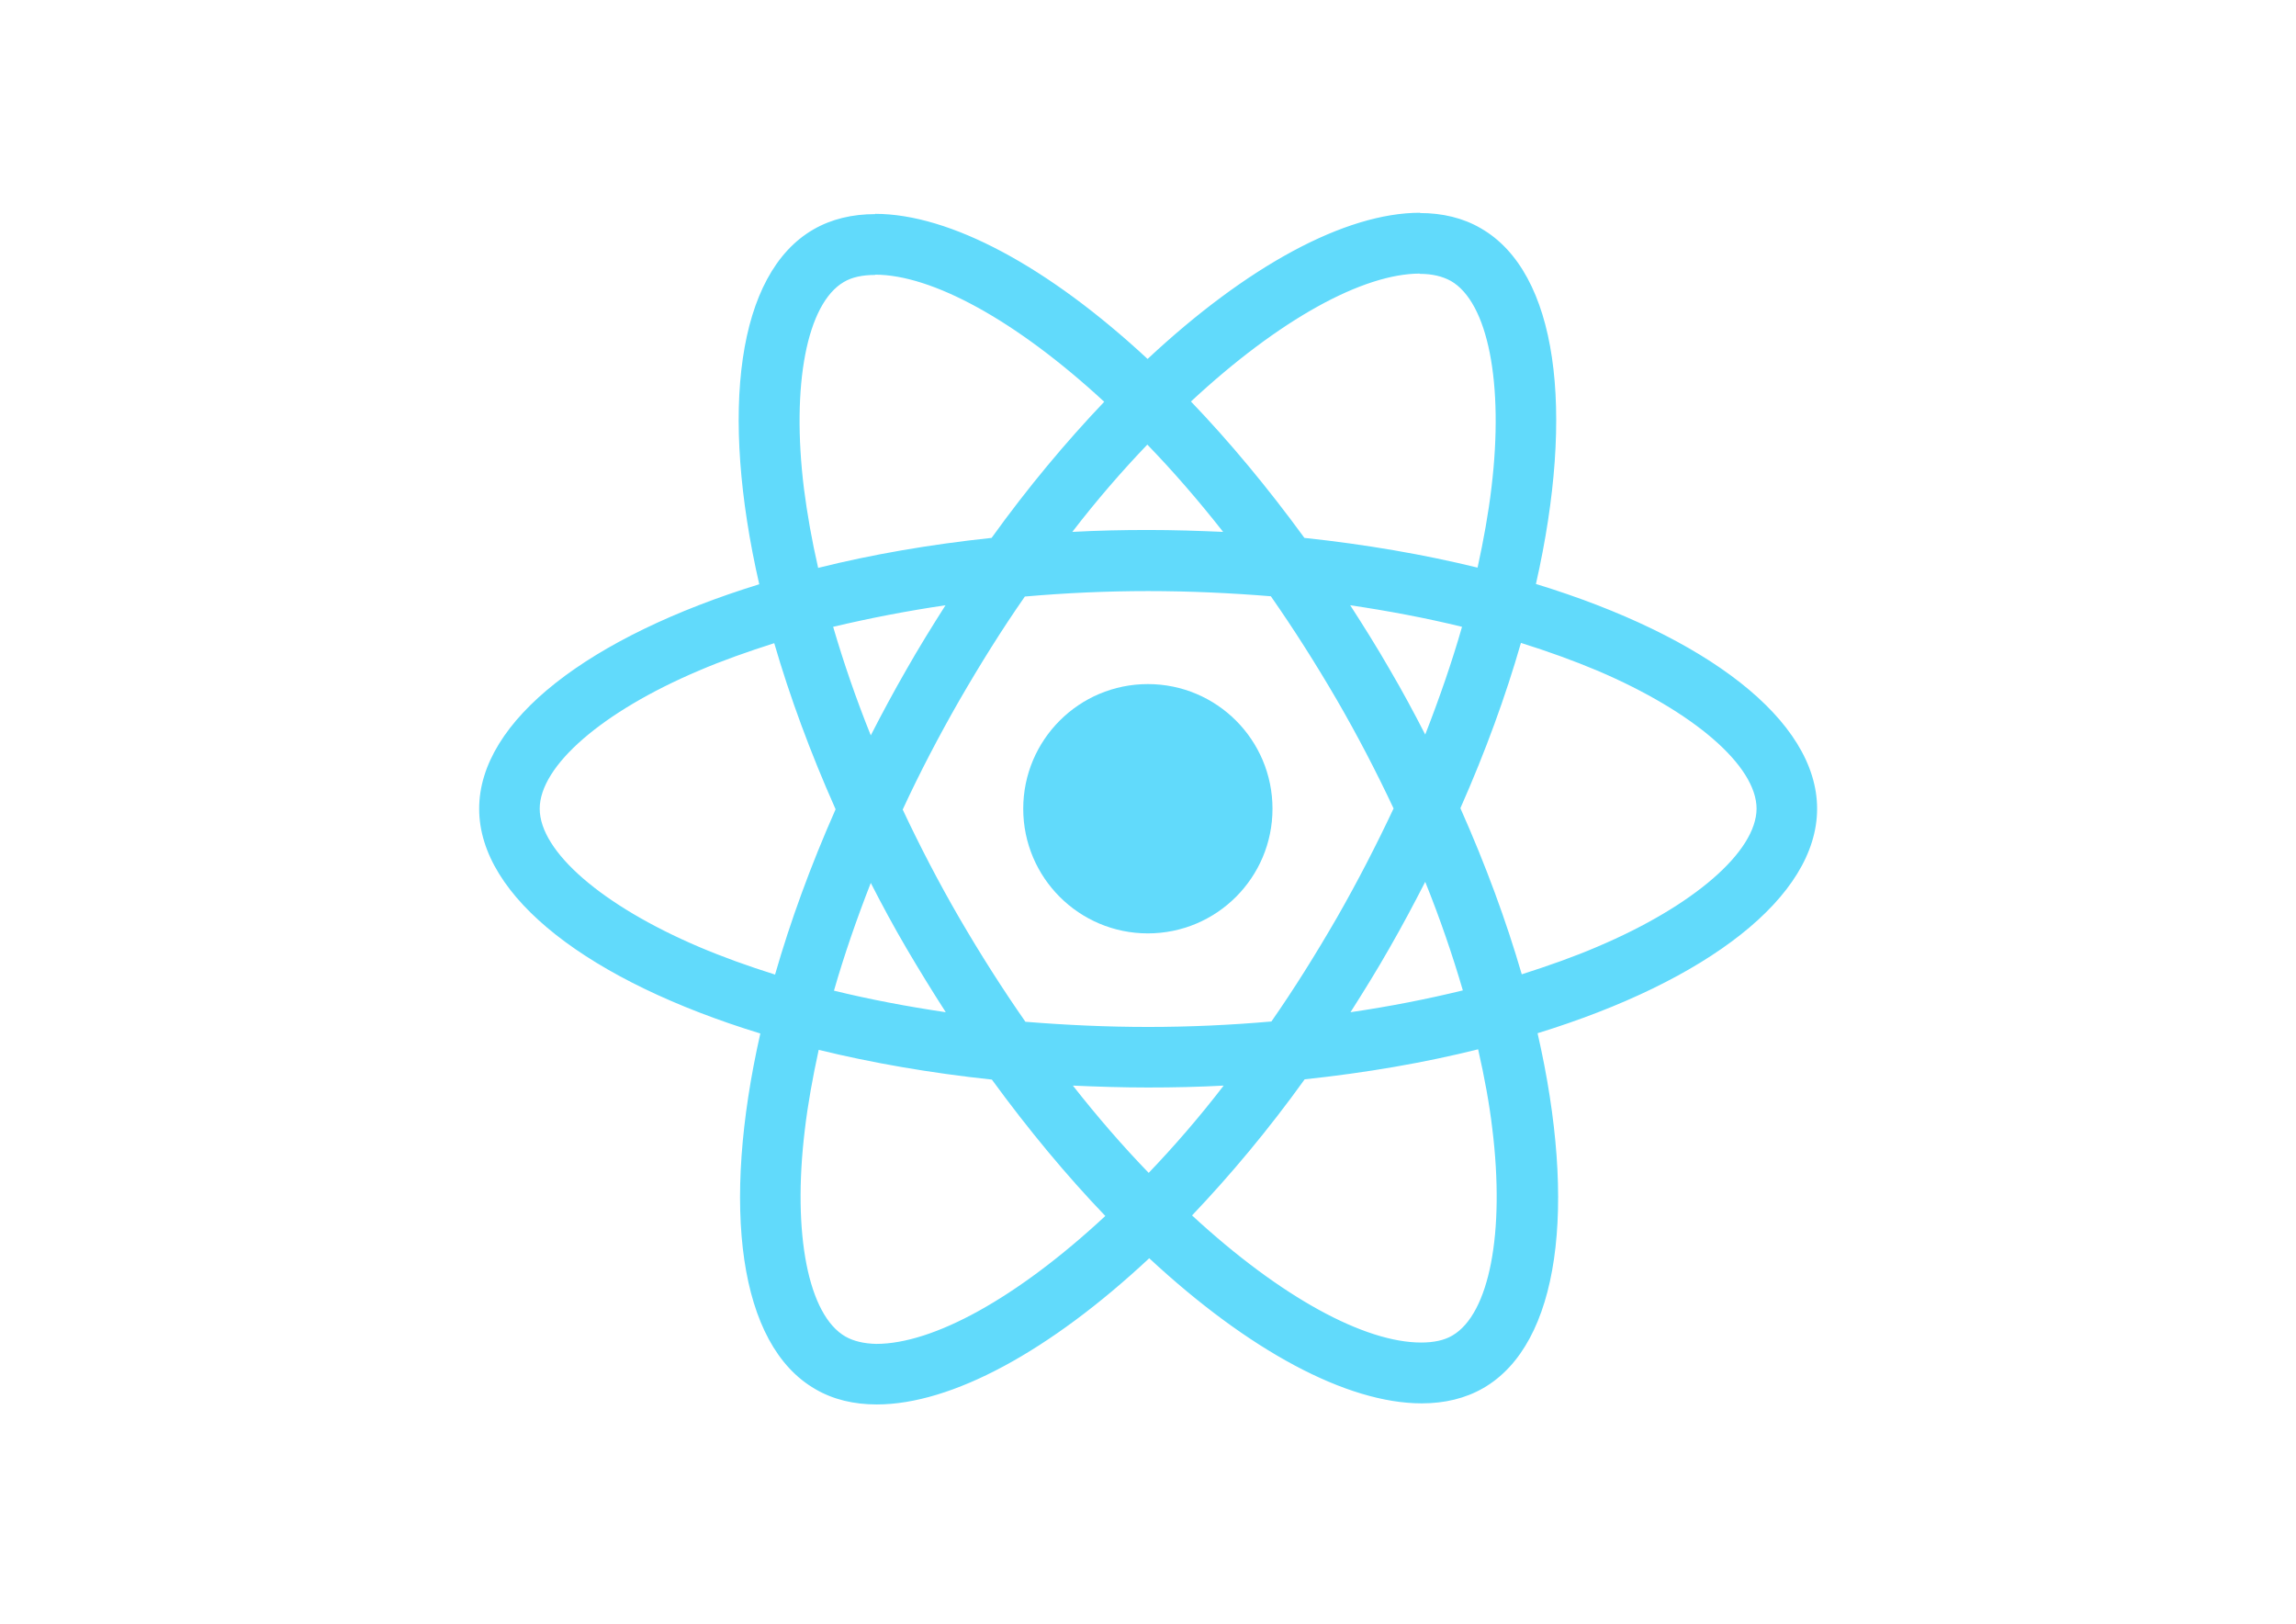
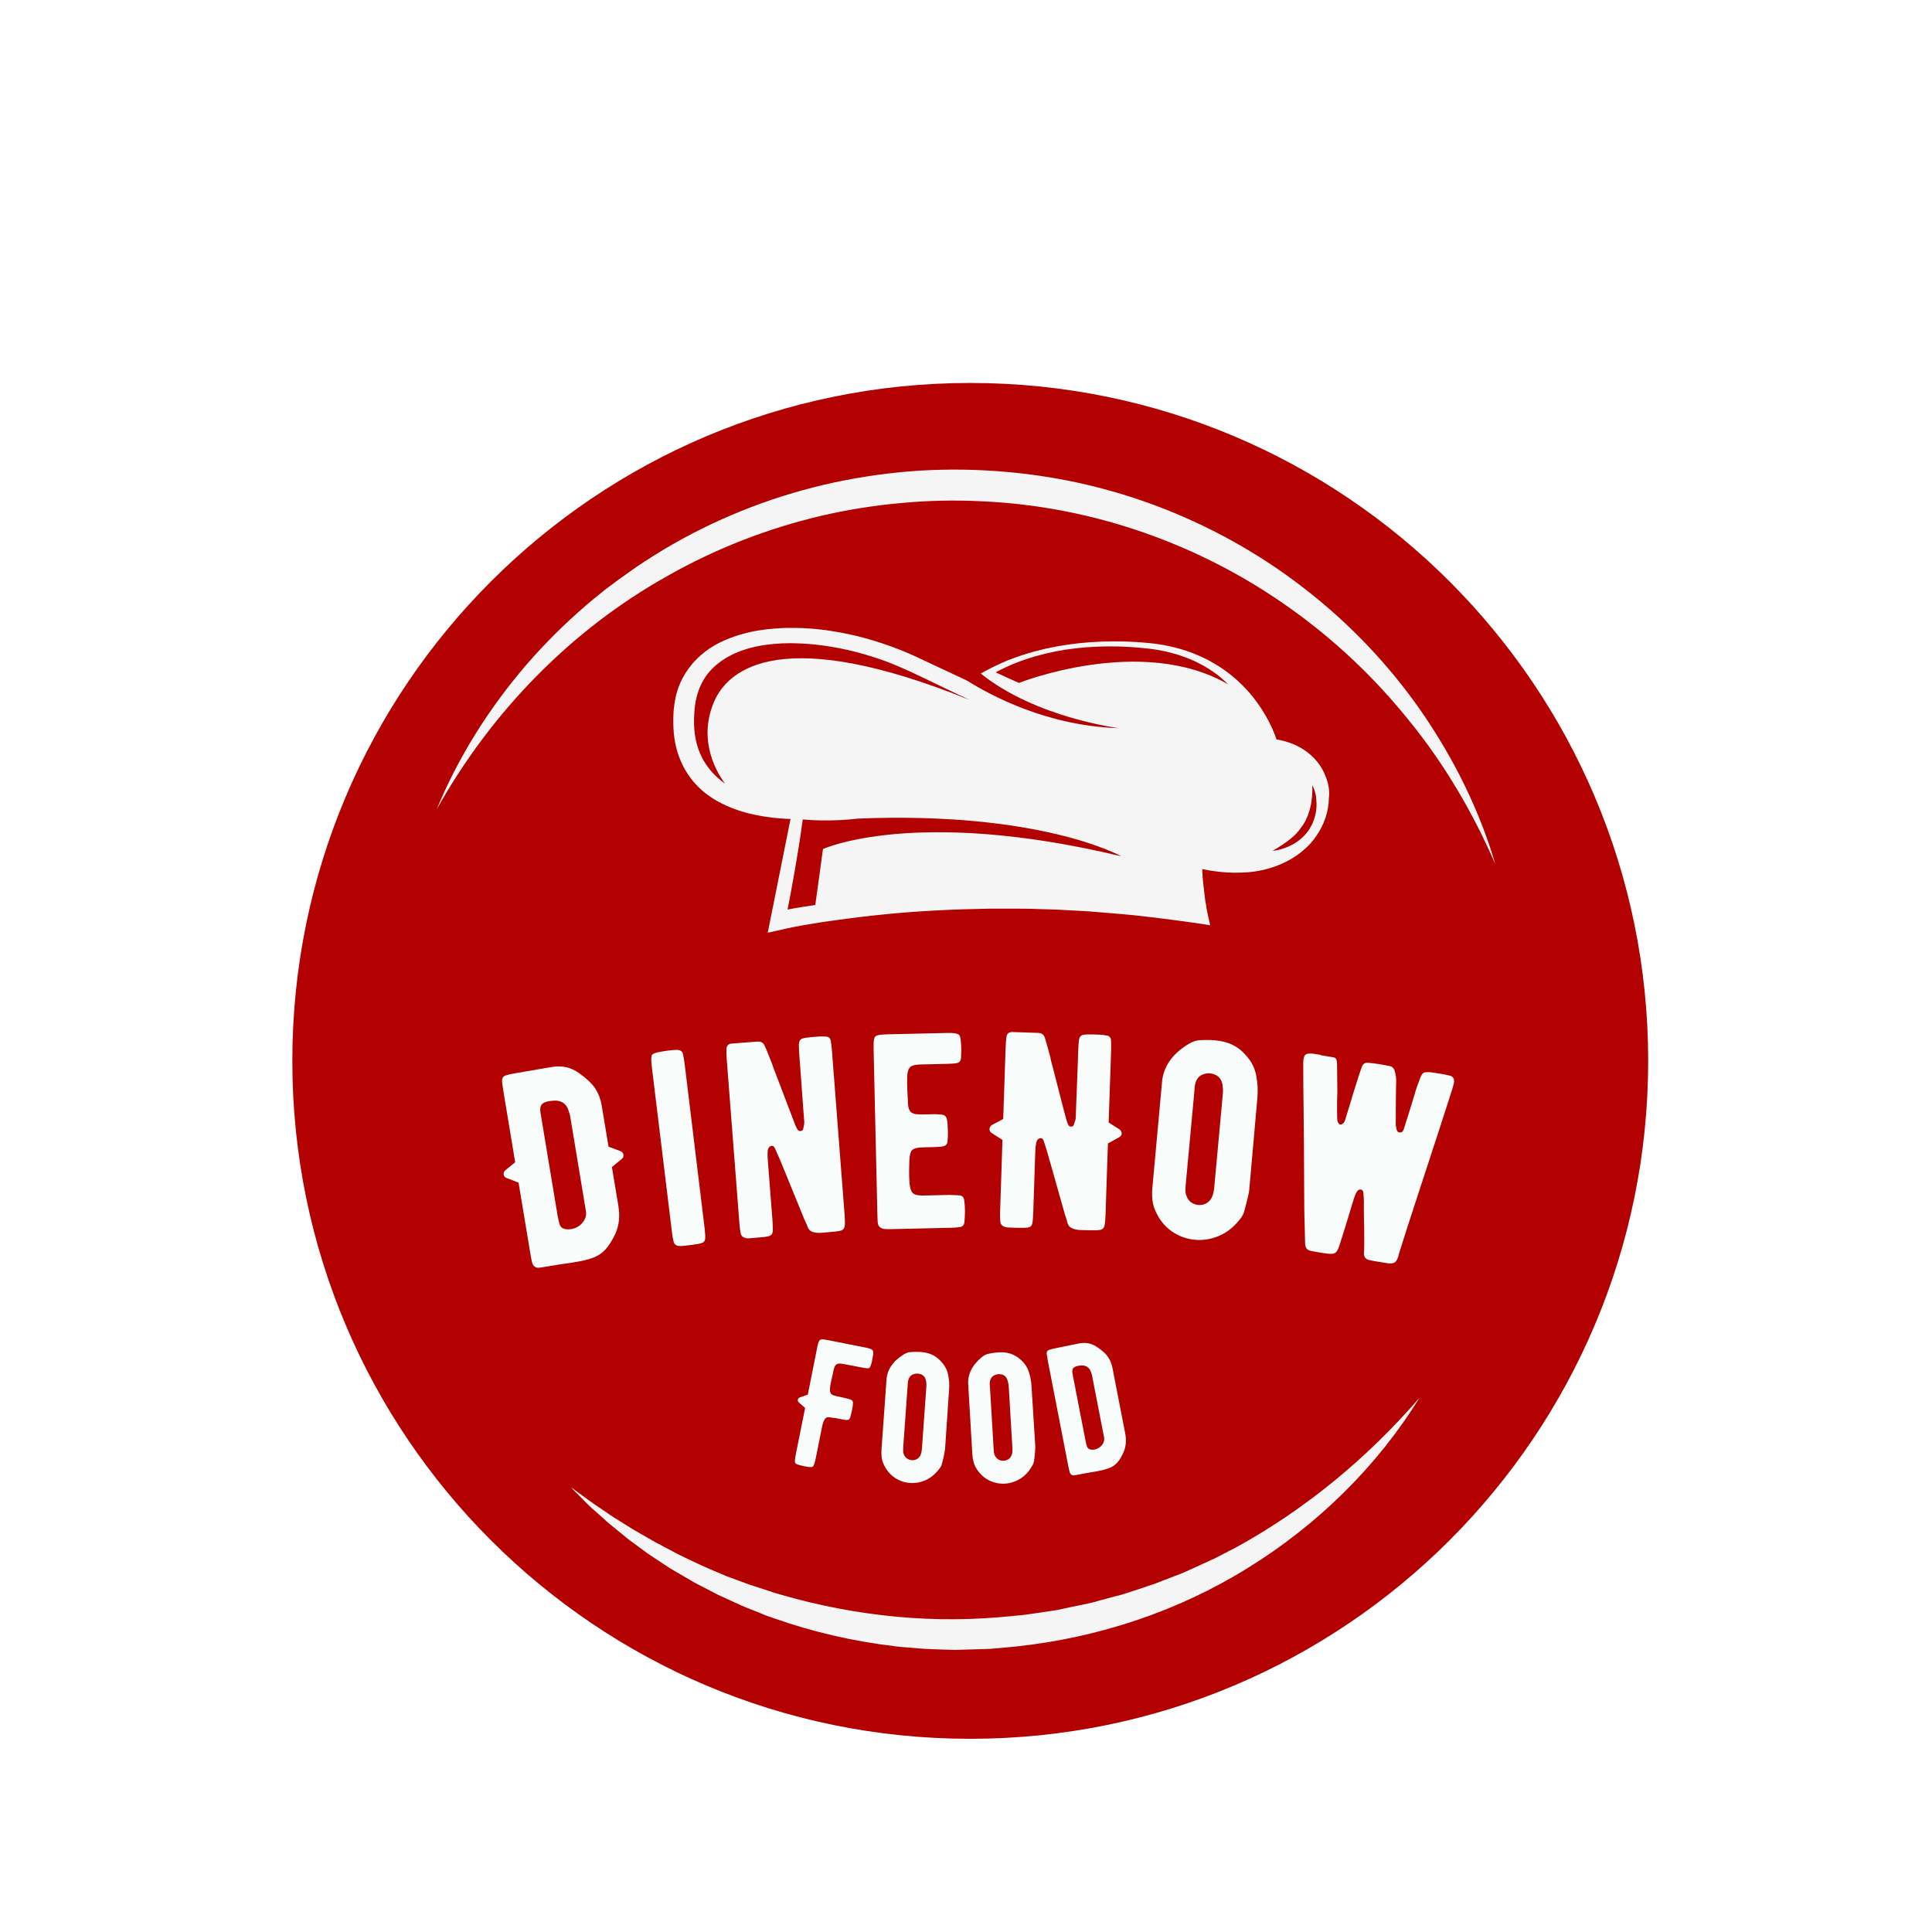
- <svg xmlns="http://www.w3.org/2000/svg" viewBox="0 0 841.9 595.3">
-   <g fill="#61DAFB">
-     <path d="M666.3 296.5c0-32.5-40.7-63.3-103.1-82.4 14.4-63.6 8-114.2-20.2-130.4-6.5-3.8-14.1-5.6-22.4-5.6v22.3c4.6 0 8.3.9 11.4 2.6 13.6 7.8 19.5 37.5 14.9 75.7-1.1 9.4-2.9 19.3-5.1 29.4-19.6-4.8-41-8.5-63.5-10.9-13.5-18.5-27.5-35.3-41.6-50 32.6-30.3 63.2-46.9 84-46.9V78c-27.5 0-63.5 19.6-99.9 53.6-36.4-33.8-72.4-53.2-99.9-53.2v22.3c20.7 0 51.4 16.5 84 46.6-14 14.7-28 31.4-41.3 49.9-22.6 2.4-44 6.1-63.6 11-2.3-10-4-19.7-5.2-29-4.7-38.2 1.1-67.9 14.6-75.8 3-1.8 6.9-2.6 11.5-2.6V78.5c-8.4 0-16 1.8-22.6 5.6-28.1 16.2-34.4 66.7-19.9 130.1-62.2 19.2-102.7 49.9-102.7 82.3 0 32.5 40.7 63.3 103.1 82.4-14.4 63.6-8 114.2 20.2 130.4 6.5 3.8 14.1 5.6 22.5 5.6 27.5 0 63.5-19.6 99.9-53.6 36.4 33.8 72.4 53.2 99.9 53.2 8.4 0 16-1.8 22.6-5.6 28.1-16.2 34.4-66.7 19.9-130.1 62-19.1 102.5-49.9 102.5-82.3zm-130.2-66.7c-3.7 12.9-8.3 26.2-13.5 39.5-4.1-8-8.4-16-13.1-24-4.6-8-9.5-15.8-14.4-23.4 14.2 2.1 27.9 4.7 41 7.9zm-45.8 106.5c-7.8 13.5-15.8 26.3-24.1 38.2-14.9 1.3-30 2-45.2 2-15.1 0-30.2-.7-45-1.9-8.3-11.9-16.4-24.6-24.2-38-7.6-13.1-14.5-26.4-20.8-39.8 6.2-13.4 13.2-26.8 20.7-39.9 7.8-13.5 15.8-26.3 24.1-38.2 14.9-1.3 30-2 45.2-2 15.1 0 30.2.7 45 1.9 8.3 11.9 16.4 24.6 24.2 38 7.6 13.1 14.5 26.4 20.8 39.8-6.3 13.4-13.2 26.8-20.7 39.9zm32.3-13c5.4 13.4 10 26.8 13.8 39.8-13.1 3.2-26.9 5.9-41.2 8 4.9-7.7 9.8-15.6 14.4-23.7 4.6-8 8.9-16.1 13-24.1zM421.2 430c-9.3-9.6-18.6-20.3-27.8-32 9 .4 18.2.7 27.5.7 9.4 0 18.7-.2 27.8-.7-9 11.7-18.3 22.4-27.5 32zm-74.4-58.9c-14.2-2.1-27.9-4.7-41-7.9 3.7-12.9 8.3-26.2 13.5-39.5 4.1 8 8.4 16 13.1 24 4.7 8 9.5 15.8 14.4 23.4zM420.7 163c9.3 9.6 18.6 20.3 27.8 32-9-.4-18.2-.7-27.5-.7-9.4 0-18.7.2-27.8.7 9-11.7 18.3-22.4 27.5-32zm-74 58.9c-4.9 7.7-9.8 15.6-14.4 23.7-4.6 8-8.9 16-13 24-5.4-13.4-10-26.8-13.8-39.8 13.1-3.1 26.9-5.8 41.2-7.9zm-90.5 125.2c-35.4-15.1-58.3-34.9-58.3-50.6 0-15.7 22.9-35.6 58.3-50.6 8.6-3.7 18-7 27.7-10.1 5.7 19.6 13.2 40 22.5 60.9-9.2 20.8-16.6 41.1-22.2 60.6-9.9-3.1-19.3-6.5-28-10.2zM310 490c-13.6-7.8-19.5-37.5-14.9-75.7 1.1-9.4 2.9-19.3 5.1-29.4 19.6 4.8 41 8.5 63.5 10.9 13.5 18.5 27.5 35.3 41.6 50-32.6 30.3-63.2 46.9-84 46.9-4.5-.1-8.3-1-11.3-2.7zm237.2-76.2c4.7 38.2-1.1 67.9-14.6 75.8-3 1.8-6.9 2.6-11.5 2.6-20.7 0-51.4-16.5-84-46.6 14-14.7 28-31.4 41.3-49.9 22.6-2.4 44-6.1 63.6-11 2.3 10.1 4.1 19.8 5.2 29.1zm38.5-66.7c-8.6 3.7-18 7-27.7 10.1-5.7-19.6-13.2-40-22.5-60.9 9.2-20.8 16.6-41.1 22.2-60.6 9.9 3.1 19.3 6.5 28.1 10.2 35.4 15.1 58.3 34.9 58.3 50.6-.1 15.7-23 35.6-58.4 50.6zM320.8 78.4z" />
-     <circle cx="420.9" cy="296.5" r="45.7" />
-     <path d="M520.5 78.1z" />
+ <svg xmlns="http://www.w3.org/2000/svg" width="500" zoomAndPan="magnify" viewBox="0 0 375 375" height="500" preserveAspectRatio="xMidYMid meet" version="1.0">
+   <defs>
+     <g />
+     <clipPath id="d0e615a392">
+       <path d="M 56.742 74.332 L 319.91 74.332 L 319.91 337.5 L 56.742 337.5 Z M 56.742 74.332 " clip-rule="nonzero" />
+     </clipPath>
+     <clipPath id="ecffa5040e">
+       <path d="M 188.324 74.332 C 115.652 74.332 56.742 133.246 56.742 205.918 C 56.742 278.59 115.652 337.5 188.324 337.5 C 260.996 337.5 319.91 278.59 319.91 205.918 C 319.91 133.246 260.996 74.332 188.324 74.332 Z M 188.324 74.332 " clip-rule="nonzero" />
+     </clipPath>
+     <clipPath id="2e0231c076">
+       <path d="M 84.754 91 L 290.254 91 L 290.254 168 L 84.754 168 Z M 84.754 91 " clip-rule="nonzero" />
+     </clipPath>
+     <clipPath id="6d2ff0089c">
+       <path d="M 110 271 L 276 271 L 276 320.492 L 110 320.492 Z M 110 271 " clip-rule="nonzero" />
+     </clipPath>
+   </defs>
+   <g clip-path="url(#d0e615a392)">
+     <g clip-path="url(#ecffa5040e)">
+       <path fill="#b30000" d="M 56.742 74.332 L 319.91 74.332 L 319.91 337.5 L 56.742 337.5 Z M 56.742 74.332 " fill-opacity="1" fill-rule="nonzero" />
+     </g>
+   </g>
+   <path fill="#f5f5f5" d="M 257.438 151.031 C 256.98 149.758 256.305 148.555 255.387 147.527 C 254.926 146.996 254.43 146.539 253.898 146.113 C 253.371 145.688 252.805 145.336 252.238 145.016 C 251.07 144.379 249.832 143.953 248.559 143.672 C 248.309 143.602 248.027 143.566 247.777 143.531 C 247.637 143.176 247.531 142.82 247.391 142.469 C 247.105 141.762 246.789 141.016 246.434 140.344 C 245.727 138.965 244.949 137.656 244.027 136.383 C 242.223 133.871 239.992 131.676 237.445 129.906 C 234.898 128.137 232.066 126.828 229.164 125.977 C 227.715 125.555 226.227 125.234 224.742 125.023 C 224.352 124.953 224 124.918 223.609 124.883 L 223.043 124.809 L 222.477 124.773 C 222.09 124.738 221.734 124.703 221.379 124.668 C 221.027 124.633 220.672 124.633 220.285 124.598 C 214.48 124.281 208.57 124.633 202.801 125.941 C 199.938 126.613 197.105 127.5 194.379 128.703 C 193.035 129.305 191.691 129.977 190.383 130.719 C 190.383 130.719 190.383 130.719 190.348 130.719 C 200.996 139.32 217.168 141.336 217.168 141.336 C 203.156 140.91 192.152 134.895 187.762 132.137 C 187.551 132.027 187.34 131.922 187.09 131.816 C 185.074 130.863 183.023 129.906 180.969 128.949 L 177.891 127.5 C 176.828 127.004 175.73 126.543 174.672 126.121 C 172.512 125.27 170.281 124.527 168.02 123.891 C 165.754 123.254 163.453 122.793 161.152 122.438 C 158.816 122.086 156.48 121.875 154.109 121.875 C 151.738 121.836 149.367 122.016 147 122.402 C 144.629 122.828 142.293 123.5 140.027 124.562 C 138.93 125.094 137.832 125.73 136.844 126.508 C 135.852 127.289 134.895 128.172 134.117 129.164 C 133.305 130.152 132.633 131.25 132.102 132.418 C 131.57 133.586 131.215 134.789 131.004 136.027 C 130.898 136.629 130.828 137.266 130.758 137.867 C 130.719 138.469 130.684 139.07 130.684 139.672 C 130.684 140.875 130.719 142.078 130.898 143.281 C 131.074 144.484 131.359 145.688 131.781 146.82 C 132.207 147.988 132.738 149.086 133.41 150.113 C 134.082 151.137 134.859 152.094 135.746 152.941 C 136.629 153.793 137.586 154.5 138.613 155.137 C 140.664 156.375 142.859 157.223 145.086 157.824 C 147.352 158.391 149.617 158.746 151.918 158.887 C 152.414 158.922 152.941 158.957 153.438 158.957 L 149.016 181.039 L 151.598 180.473 L 152.801 180.191 C 153.227 180.117 153.652 180.012 154.039 179.941 C 154.891 179.766 155.703 179.625 156.551 179.48 C 158.215 179.199 159.914 178.914 161.613 178.703 C 163.312 178.457 165.012 178.242 166.672 178.031 C 168.371 177.82 170.07 177.641 171.77 177.465 C 178.562 176.793 185.391 176.473 192.223 176.367 C 193.07 176.367 193.922 176.367 194.77 176.367 L 197.316 176.367 C 199.016 176.367 200.75 176.402 202.449 176.473 C 204.148 176.508 205.883 176.582 207.578 176.688 L 210.129 176.828 C 210.977 176.863 211.824 176.934 212.676 177.004 C 213.523 177.074 214.375 177.148 215.223 177.219 L 217.77 177.43 C 219.469 177.57 221.168 177.75 222.867 177.961 C 223.715 178.066 224.566 178.137 225.414 178.277 L 226.688 178.422 L 227.961 178.598 C 229.66 178.809 231.359 179.059 233.059 179.305 L 234.898 179.59 L 234.508 177.891 C 234.438 177.57 234.367 177.184 234.297 176.863 C 234.227 176.508 234.156 176.156 234.121 175.801 C 233.977 175.094 233.871 174.387 233.801 173.645 C 233.625 172.191 233.445 170.777 233.375 169.328 C 233.375 169.113 233.375 168.902 233.34 168.688 C 235.359 169.113 237.41 169.363 239.535 169.398 C 240.699 169.398 241.902 169.363 243.07 169.219 C 244.238 169.078 245.441 168.832 246.574 168.477 C 247.742 168.125 248.875 167.664 249.938 167.098 C 251.035 166.531 252.059 165.824 253.016 165.008 C 253.973 164.195 254.82 163.273 255.527 162.215 C 256.234 161.188 256.836 160.02 257.262 158.781 C 257.688 157.543 257.898 156.27 257.934 154.926 C 258.109 153.648 257.898 152.305 257.438 151.031 Z M 138.648 136.098 C 134.754 144.945 140.77 152.129 140.77 152.129 C 139.035 150.926 137.586 149.367 136.559 147.598 C 136.062 146.715 135.641 145.758 135.355 144.77 C 135.074 143.777 134.859 142.75 134.789 141.727 C 134.684 140.699 134.684 139.637 134.754 138.574 C 134.789 138.043 134.824 137.516 134.895 136.984 C 134.969 136.488 135.039 135.957 135.18 135.461 C 135.641 133.48 136.523 131.676 137.832 130.223 C 139.141 128.773 140.805 127.641 142.68 126.793 C 144.555 125.977 146.574 125.445 148.66 125.164 C 150.75 124.883 152.906 124.773 155.031 124.883 C 157.191 124.953 159.312 125.199 161.473 125.555 C 163.594 125.906 165.719 126.402 167.805 127.004 C 169.895 127.605 171.945 128.312 173.961 129.164 C 174.953 129.586 175.945 130.012 176.934 130.473 L 179.977 131.922 C 181.996 132.914 184.047 133.871 186.102 134.859 C 186.809 135.18 187.48 135.496 188.188 135.852 C 152.059 121.234 141.477 129.66 138.648 136.098 Z M 159.738 164.797 L 158.25 175.66 C 157.402 175.801 156.516 175.906 155.668 176.051 C 154.781 176.191 153.934 176.332 153.086 176.508 C 153.016 176.508 152.941 176.547 152.871 176.547 C 152.871 176.547 152.871 176.508 152.871 176.508 C 153.051 175.66 153.191 174.812 153.367 173.961 L 154.289 168.867 C 154.57 167.168 154.855 165.434 155.137 163.734 C 155.383 162.18 155.598 160.621 155.809 159.062 C 157.152 159.172 158.465 159.242 159.809 159.242 C 160.941 159.242 162.074 159.242 163.207 159.172 C 164.336 159.098 165.469 159.027 166.566 158.887 C 201.777 157.473 217.203 165.965 217.664 166.211 C 177.605 156.586 159.738 164.797 159.738 164.797 Z M 197.777 132.559 C 196.293 131.887 194.77 131.215 193.285 130.508 C 193.355 130.473 193.426 130.438 193.461 130.402 C 194.629 129.766 195.867 129.199 197.105 128.703 C 199.617 127.711 202.234 126.969 204.891 126.438 C 210.234 125.41 215.789 125.234 221.273 125.73 C 221.629 125.766 221.945 125.801 222.301 125.836 C 222.652 125.871 223.008 125.906 223.328 125.941 L 223.82 126.012 L 224.316 126.086 C 224.637 126.121 224.988 126.191 225.309 126.262 C 226.617 126.508 227.891 126.828 229.129 127.25 C 231.605 128.066 233.977 129.27 236.031 130.789 C 236.879 131.426 237.656 132.102 238.402 132.844 C 221.559 123.078 197.777 132.559 197.777 132.559 Z M 255.527 156.621 C 255.492 157.367 255.352 158.074 255.141 158.781 C 255.066 158.957 255.031 159.137 254.961 159.312 L 254.75 159.844 C 254.574 160.16 254.395 160.516 254.219 160.832 C 253.828 161.469 253.336 162.035 252.805 162.531 C 252.273 163.027 251.672 163.488 251.035 163.84 C 249.762 164.551 248.379 165.008 247 165.152 C 248.203 164.441 249.371 163.734 250.398 162.887 C 250.68 162.672 250.891 162.461 251.141 162.25 C 251.281 162.145 251.387 162 251.492 161.895 C 251.602 161.789 251.742 161.684 251.812 161.543 C 251.918 161.434 252.023 161.293 252.133 161.188 L 252.414 160.797 C 252.52 160.691 252.59 160.551 252.695 160.41 L 252.84 160.23 L 252.98 160.02 C 253.652 158.957 254.113 157.754 254.395 156.445 C 254.539 155.809 254.609 155.137 254.68 154.465 C 254.715 153.793 254.75 153.121 254.715 152.41 C 254.891 152.73 255.031 153.047 255.141 153.402 C 255.246 153.758 255.352 154.074 255.422 154.43 C 255.492 155.172 255.562 155.914 255.527 156.621 Z M 255.527 156.621 " fill-opacity="1" fill-rule="nonzero" />
+   <g clip-path="url(#2e0231c076)">
+     <path fill="#f5f5f5" d="M 84.754 157.117 C 88.93 146.996 94.84 137.586 102.023 129.199 C 105.633 125.023 109.559 121.094 113.77 117.484 L 114.551 116.812 L 115.363 116.141 L 116.992 114.832 C 117.52 114.371 118.086 113.98 118.652 113.559 L 120.316 112.32 C 121.449 111.504 122.582 110.727 123.715 109.914 C 124.883 109.133 126.051 108.391 127.219 107.648 C 136.664 101.773 147.07 97.352 157.898 94.59 C 163.312 93.211 168.832 92.254 174.387 91.688 C 179.941 91.121 185.57 91.016 191.16 91.301 C 196.75 91.582 202.309 92.289 207.793 93.387 C 213.277 94.52 218.656 96.043 223.93 97.988 C 234.402 101.879 244.309 107.328 253.086 114.16 C 261.898 120.953 269.648 129.094 275.945 138.188 C 282.211 147.281 287.164 157.258 290.242 167.734 C 285.891 157.719 280.367 148.309 273.574 139.957 C 266.852 131.57 258.996 124.137 250.289 117.98 C 232.918 105.594 212.074 98.305 190.879 97.316 C 185.57 97.031 180.262 97.137 174.988 97.633 C 169.715 98.094 164.445 98.941 159.277 100.145 C 148.945 102.586 138.93 106.48 129.625 111.754 C 110.977 122.156 95.406 138.043 84.754 157.117 Z M 84.754 157.117 " fill-opacity="1" fill-rule="nonzero" />
+   </g>
+   <g clip-path="url(#6d2ff0089c)">
+     <path fill="#f5f5f5" d="M 275.52 271.309 C 267.312 284.613 255.742 295.973 242.223 304.324 C 228.707 312.746 213.137 317.879 197.281 319.578 L 194.309 319.859 C 193.32 319.93 192.328 320.07 191.336 320.07 L 185.355 320.25 C 183.375 320.18 181.359 320.145 179.375 320.035 L 176.402 319.789 C 175.414 319.719 174.422 319.648 173.434 319.504 C 165.504 318.551 157.684 316.746 150.184 314.09 L 148.766 313.598 L 147.387 313.031 L 144.629 311.934 L 143.953 311.648 L 143.281 311.332 L 141.938 310.73 L 139.25 309.492 L 136.594 308.109 C 135.711 307.652 134.824 307.227 133.977 306.695 L 131.43 305.211 C 131.004 304.961 130.578 304.715 130.152 304.465 L 128.914 303.652 L 126.438 302.023 C 125.625 301.492 124.848 300.891 124.031 300.289 C 123.254 299.688 122.441 299.16 121.66 298.523 L 119.363 296.645 L 118.23 295.727 C 117.84 295.406 117.484 295.09 117.133 294.734 L 114.938 292.789 C 114.195 292.152 113.523 291.41 112.852 290.738 C 112.145 290.062 111.469 289.355 110.797 288.648 C 112.391 289.781 113.91 290.984 115.539 292.082 L 117.945 293.711 C 118.336 293.992 118.723 294.273 119.148 294.523 L 120.387 295.301 L 122.828 296.824 C 123.645 297.32 124.492 297.777 125.34 298.273 C 126.191 298.734 127.004 299.266 127.855 299.688 L 130.402 301.035 L 131.676 301.707 C 132.102 301.918 132.559 302.133 132.984 302.344 L 135.605 303.582 C 136.453 304.008 137.371 304.359 138.223 304.75 L 140.875 305.883 L 143.566 306.871 L 144.91 307.367 L 145.582 307.617 L 146.254 307.828 L 148.98 308.711 L 150.324 309.172 L 151.703 309.562 C 159.031 311.684 166.531 313.102 174.07 313.809 C 181.605 314.516 189.25 314.445 196.785 313.633 C 198.664 313.527 200.539 313.172 202.414 312.926 L 205.207 312.5 L 208.004 311.898 C 209.844 311.508 211.719 311.191 213.559 310.625 L 216.32 309.879 L 217.699 309.527 C 218.16 309.387 218.586 309.242 219.043 309.102 L 221.734 308.219 L 223.078 307.758 C 223.539 307.617 224 307.473 224.422 307.297 L 229.73 305.246 L 234.934 302.875 C 235.816 302.52 236.633 302.023 237.48 301.602 L 240.027 300.289 C 253.262 293 265.293 283.129 275.52 271.309 Z M 275.52 271.309 " fill-opacity="1" fill-rule="nonzero" />
+   </g>
+   <g fill="#f8fcfa" fill-opacity="1">
+     <g transform="translate(100.8687, 246.7015)">
+       <g>
+         <path d="M 19.578 -23.266 C 19.898 -23.117 20.086 -22.891 20.141 -22.578 C 20.191 -22.254 20.086 -21.984 19.828 -21.766 L 17.906 -20.172 L 19.172 -12.547 C 19.484 -10.66 19.297 -8.91 18.609 -7.297 C 17.961 -5.922 17.297 -4.867 16.609 -4.141 C 15.93 -3.41 15.094 -2.867 14.094 -2.516 C 13.094 -2.16 11.805 -1.867 10.234 -1.641 C 8.672 -1.422 6.68 -1.109 4.266 -0.703 L 4.047 -0.672 C 3.547 -0.586 3.176 -0.641 2.938 -0.828 C 2.688 -0.992 2.508 -1.273 2.406 -1.672 C 2.301 -2.078 2.172 -2.758 2.016 -3.719 L -0.219 -17.156 L -2.547 -18.047 C -2.867 -18.172 -3.055 -18.395 -3.109 -18.719 C -3.16 -19.031 -3.055 -19.305 -2.797 -19.547 L -0.875 -21.109 L -3.156 -34.875 C -3.219 -35.258 -3.27 -35.613 -3.312 -35.938 C -3.352 -36.258 -3.391 -36.531 -3.422 -36.75 C -3.453 -37.395 -3.227 -37.797 -2.75 -37.953 C -2.27 -38.109 -1.773 -38.227 -1.266 -38.312 C 1.211 -38.75 3.082 -39.07 4.344 -39.281 C 5.602 -39.5 6.254 -39.609 6.297 -39.609 C 8.242 -39.93 9.988 -39.531 11.531 -38.406 C 13.062 -37.312 14.125 -36.289 14.719 -35.344 C 15.32 -34.406 15.723 -33.332 15.922 -32.125 L 17.25 -24.125 Z M 9.922 -29.312 C 9.859 -29.664 9.805 -29.957 9.766 -30.188 C 9.734 -30.414 9.68 -30.598 9.609 -30.734 C 9.203 -32.461 8.113 -33.234 6.344 -33.047 C 5.332 -32.961 4.656 -32.734 4.312 -32.359 C 3.969 -31.984 3.898 -31.305 4.109 -30.328 L 7.359 -10.766 C 7.473 -10.129 7.602 -9.566 7.75 -9.078 C 7.895 -8.586 8.238 -8.273 8.781 -8.141 C 9.5 -8.016 10.191 -8.094 10.859 -8.375 C 11.523 -8.664 12.051 -9.109 12.438 -9.703 C 12.832 -10.305 12.973 -10.941 12.859 -11.609 Z M 9.922 -29.312 " />
+       </g>
+     </g>
+   </g>
+   <g fill="#f8fcfa" fill-opacity="1">
+     <g transform="translate(128.1429, 242.3743)">
+       <g>
+         <path d="M 8.641 -3.828 C 8.742 -2.93 8.77 -2.285 8.719 -1.891 C 8.676 -1.504 8.473 -1.242 8.109 -1.109 C 7.742 -0.984 7.113 -0.863 6.219 -0.75 C 5.719 -0.695 5.281 -0.645 4.906 -0.594 C 4.531 -0.551 4.203 -0.523 3.922 -0.516 C 3.191 -0.504 2.754 -0.781 2.609 -1.344 C 2.461 -1.906 2.348 -2.566 2.266 -3.328 L -1.625 -35.297 C -1.781 -36.617 -1.766 -37.398 -1.578 -37.641 C -1.422 -37.836 -1.02 -38.004 -0.375 -38.141 C 0.258 -38.273 0.926 -38.383 1.625 -38.469 C 2.32 -38.551 2.828 -38.594 3.141 -38.594 C 3.867 -38.602 4.297 -38.336 4.422 -37.797 C 4.547 -37.254 4.664 -36.52 4.781 -35.594 Z M 8.641 -3.828 " />
+       </g>
+     </g>
+   </g>
+   <g fill="#f8fcfa" fill-opacity="1">
+     <g transform="translate(141.1234, 240.6823)">
+       <g>
+         <path d="M 22.828 -4.734 C 22.898 -3.805 22.898 -3.117 22.828 -2.672 C 22.766 -2.234 22.523 -1.953 22.109 -1.828 C 21.703 -1.711 21.016 -1.617 20.047 -1.547 C 19.609 -1.516 19.086 -1.469 18.484 -1.406 C 17.879 -1.344 17.305 -1.379 16.766 -1.516 C 16.234 -1.648 15.859 -1.984 15.641 -2.516 C 15.598 -2.617 15.551 -2.738 15.5 -2.875 C 15.457 -3.02 15.391 -3.18 15.297 -3.359 L 14.969 -4.078 C 13.27 -8.242 12.008 -11.332 11.188 -13.344 C 10.363 -15.363 9.973 -16.301 10.016 -16.156 L 9.234 -17.906 C 9.066 -18.219 8.844 -18.332 8.562 -18.25 C 8.281 -18.176 8.078 -17.973 7.953 -17.641 C 7.836 -17.234 7.828 -16.453 7.922 -15.297 L 8.828 -3.609 C 8.898 -2.641 8.906 -1.953 8.844 -1.547 C 8.789 -1.141 8.551 -0.875 8.125 -0.75 C 7.707 -0.633 6.992 -0.539 5.984 -0.469 L 4.094 -0.312 C 3.25 -0.352 2.766 -0.676 2.641 -1.281 C 2.523 -1.895 2.438 -2.629 2.375 -3.484 L -0.062 -35.016 C -0.125 -35.836 -0.141 -36.539 -0.109 -37.125 C -0.086 -37.707 0.227 -38.039 0.844 -38.125 L 5.969 -38.516 C 6.645 -38.566 7.117 -38.227 7.391 -37.5 C 7.484 -37.312 7.598 -37.051 7.734 -36.719 C 7.867 -36.395 8.031 -35.984 8.219 -35.484 C 8.395 -35.078 8.547 -34.703 8.672 -34.359 C 8.805 -34.023 8.906 -33.738 8.969 -33.5 C 9.238 -32.789 9.578 -31.91 9.984 -30.859 C 10.391 -29.805 10.805 -28.707 11.234 -27.562 C 11.66 -26.414 12.055 -25.379 12.422 -24.453 C 12.785 -23.523 13.055 -22.816 13.234 -22.328 C 13.367 -22.004 13.492 -21.742 13.609 -21.547 C 13.785 -21.223 14.023 -21.094 14.328 -21.156 C 14.629 -21.219 14.789 -21.41 14.812 -21.734 C 14.945 -22.254 15.004 -22.656 14.984 -22.938 C 14.961 -23.227 14.914 -23.828 14.844 -24.734 C 14.562 -28.754 14.344 -31.734 14.188 -33.672 C 14.039 -35.617 13.973 -36.535 13.984 -36.422 C 13.922 -37.328 13.922 -37.969 13.984 -38.344 C 14.047 -38.727 14.27 -38.984 14.656 -39.109 C 15.051 -39.234 15.676 -39.328 16.531 -39.391 C 17 -39.43 17.445 -39.469 17.875 -39.5 C 18.312 -39.531 18.727 -39.523 19.125 -39.484 C 19.695 -39.484 20.031 -39.207 20.125 -38.656 C 20.227 -38.102 20.301 -37.52 20.344 -36.906 Z M 22.828 -4.734 " />
+       </g>
+     </g>
+   </g>
+   <g fill="#f8fcfa" fill-opacity="1">
+     <g transform="translate(168.3158, 238.6834)">
+       <g>
+         <path d="M 18.844 -5.688 C 18.938 -5 18.984 -4.312 18.984 -3.625 C 18.984 -2.938 18.953 -2.27 18.891 -1.625 C 18.867 -0.977 18.586 -0.609 18.047 -0.516 C 17.504 -0.43 16.945 -0.383 16.375 -0.375 L 4.641 -0.109 C 4.285 -0.098 3.898 -0.102 3.484 -0.125 C 3.066 -0.156 2.727 -0.281 2.469 -0.5 C 2.219 -0.695 2.078 -1.008 2.047 -1.438 C 2.016 -1.875 1.988 -2.598 1.969 -3.609 L 1.25 -35.047 C 1.227 -35.953 1.258 -36.602 1.344 -37 C 1.426 -37.395 1.656 -37.641 2.031 -37.734 C 2.406 -37.836 3.023 -37.898 3.891 -37.922 L 15.578 -38.188 C 16.723 -38.219 17.457 -38.109 17.781 -37.859 C 17.969 -37.723 18.094 -37.375 18.156 -36.812 C 18.227 -36.258 18.266 -35.664 18.266 -35.031 C 18.266 -34.406 18.25 -33.875 18.219 -33.438 C 18.195 -32.789 17.922 -32.422 17.391 -32.328 C 16.867 -32.242 16.211 -32.195 15.422 -32.188 L 10.078 -32.062 C 9.172 -32.008 8.57 -31.816 8.281 -31.484 C 7.988 -31.16 7.816 -30.578 7.766 -29.734 C 7.742 -28.848 7.754 -27.953 7.797 -27.047 C 7.836 -26.148 7.883 -25.27 7.938 -24.406 C 7.945 -23.75 8.117 -23.227 8.453 -22.844 C 8.773 -22.57 9.234 -22.422 9.828 -22.391 C 10.43 -22.367 11.148 -22.367 11.984 -22.391 C 12.422 -22.398 12.801 -22.41 13.125 -22.422 C 13.445 -22.43 13.695 -22.414 13.875 -22.375 C 14.52 -22.383 14.953 -22.273 15.172 -22.047 C 15.398 -21.816 15.535 -21.383 15.578 -20.75 C 15.629 -20.176 15.66 -19.609 15.672 -19.047 C 15.691 -18.484 15.672 -17.91 15.609 -17.328 C 15.629 -16.609 15.242 -16.207 14.453 -16.125 C 14.055 -16.082 13.551 -16.051 12.938 -16.031 C 12.32 -16.02 11.617 -16.004 10.828 -15.984 C 9.816 -15.961 9.133 -15.801 8.781 -15.5 C 8.426 -15.207 8.227 -14.484 8.188 -13.328 C 8.164 -12.672 8.148 -11.973 8.141 -11.234 C 8.141 -10.492 8.172 -9.711 8.234 -8.891 C 8.328 -8.035 8.531 -7.445 8.844 -7.125 C 9.156 -6.812 9.766 -6.645 10.672 -6.625 L 15.969 -6.75 C 16.789 -6.727 17.453 -6.695 17.953 -6.656 C 18.461 -6.613 18.758 -6.289 18.844 -5.688 Z M 18.844 -5.688 " />
+       </g>
+     </g>
+   </g>
+   <g fill="#f8fcfa" fill-opacity="1">
+     <g transform="translate(191.3774, 238.1131)">
+       <g>
+         <path d="M 25.875 -18.922 C 26.195 -18.691 26.352 -18.414 26.344 -18.094 C 26.332 -17.801 26.16 -17.555 25.828 -17.359 L 23.672 -16.172 L 23.203 -2.188 C 23.172 -1.25 23.098 -0.566 22.984 -0.141 C 22.867 0.285 22.598 0.535 22.172 0.609 C 21.754 0.68 21.062 0.703 20.094 0.672 C 19.656 0.66 19.129 0.648 18.516 0.641 C 17.91 0.641 17.348 0.539 16.828 0.344 C 16.305 0.145 15.969 -0.223 15.812 -0.766 C 15.781 -0.867 15.75 -0.992 15.719 -1.141 C 15.688 -1.285 15.641 -1.453 15.578 -1.641 L 15.312 -2.406 C 14.102 -6.738 13.195 -9.945 12.594 -12.031 C 12 -14.125 11.719 -15.098 11.75 -14.953 L 11.172 -16.766 C 11.035 -17.098 10.82 -17.238 10.531 -17.188 C 10.238 -17.145 10.016 -16.961 9.859 -16.641 C 9.703 -16.242 9.602 -15.469 9.562 -14.312 L 9.172 -2.609 C 9.141 -1.629 9.07 -0.941 8.969 -0.547 C 8.875 -0.16 8.609 0.066 8.172 0.141 C 7.734 0.211 7.008 0.234 6 0.203 L 4.109 0.141 C 3.273 0.004 2.832 -0.367 2.781 -0.984 C 2.727 -1.598 2.719 -2.336 2.75 -3.203 L 3.203 -16.859 L 1.094 -18.188 C 0.812 -18.406 0.676 -18.66 0.688 -18.953 C 0.695 -19.273 0.848 -19.539 1.141 -19.75 L 3.344 -20.922 L 3.812 -34.812 C 3.844 -35.633 3.898 -36.332 3.984 -36.906 C 4.078 -37.488 4.438 -37.785 5.062 -37.797 L 10.203 -37.625 C 10.879 -37.602 11.312 -37.211 11.5 -36.453 C 11.562 -36.266 11.641 -36 11.734 -35.656 C 11.836 -35.312 11.957 -34.883 12.094 -34.375 C 12.219 -33.938 12.328 -33.539 12.422 -33.188 C 12.516 -32.844 12.578 -32.547 12.609 -32.297 C 12.805 -31.578 13.047 -30.664 13.328 -29.562 C 13.617 -28.469 13.91 -27.328 14.203 -26.141 C 14.504 -24.961 14.781 -23.891 15.031 -22.922 C 15.289 -21.961 15.488 -21.227 15.625 -20.719 C 15.719 -20.395 15.812 -20.125 15.906 -19.906 C 16.039 -19.57 16.258 -19.414 16.562 -19.438 C 16.875 -19.469 17.055 -19.645 17.109 -19.969 C 17.305 -20.469 17.41 -20.859 17.422 -21.141 C 17.43 -21.43 17.453 -22.031 17.484 -22.938 C 17.648 -26.969 17.766 -29.957 17.828 -31.906 C 17.891 -33.852 17.922 -34.77 17.922 -34.656 C 17.953 -35.562 18.02 -36.195 18.125 -36.562 C 18.227 -36.938 18.477 -37.164 18.875 -37.25 C 19.281 -37.332 19.914 -37.359 20.781 -37.328 C 21.25 -37.316 21.695 -37.301 22.125 -37.281 C 22.562 -37.27 22.973 -37.219 23.359 -37.125 C 23.93 -37.07 24.234 -36.766 24.266 -36.203 C 24.305 -35.641 24.316 -35.051 24.297 -34.438 L 23.812 -20.234 Z M 25.875 -18.922 " />
+       </g>
+     </g>
+   </g>
+   <g fill="#f8fcfa" fill-opacity="1">
+     <g transform="translate(220.7115, 239.2138)">
+       <g>
+         <path d="M 21.766 -8.25 C 21.734 -7.957 21.641 -7.469 21.484 -6.781 C 21.328 -6.094 21.098 -5.203 20.797 -4.109 C 20.734 -3.859 20.645 -3.629 20.531 -3.422 C 20.426 -3.223 20.289 -3.004 20.125 -2.766 C 18.883 -1.129 17.461 0.02 15.859 0.688 C 14.254 1.352 12.641 1.594 11.016 1.406 C 9.391 1.219 7.906 0.641 6.562 -0.328 C 5.227 -1.305 4.203 -2.645 3.484 -4.344 C 2.973 -5.508 2.801 -6.973 2.969 -8.734 L 4.812 -28.906 C 5 -32.082 6.758 -34.66 10.094 -36.641 C 10.789 -37.047 11.461 -37.27 12.109 -37.312 C 14.266 -37.445 16.055 -37.285 17.484 -36.828 C 18.91 -36.367 20.125 -35.547 21.125 -34.359 C 22.188 -33.223 22.852 -31.914 23.125 -30.438 C 23.406 -28.969 23.477 -27.516 23.344 -26.078 Z M 14.453 -6.703 C 14.711 -7.18 14.883 -7.848 14.969 -8.703 L 16.641 -26.906 C 16.68 -27.301 16.688 -27.648 16.656 -27.953 C 16.625 -28.266 16.586 -28.555 16.547 -28.828 C 16.336 -29.734 15.848 -30.336 15.078 -30.641 C 14.316 -30.953 13.551 -30.961 12.781 -30.672 C 12.02 -30.391 11.523 -29.789 11.297 -28.875 C 11.242 -28.727 11.203 -28.508 11.172 -28.219 C 11.148 -27.938 11.125 -27.578 11.094 -27.141 L 9.469 -9.609 C 9.414 -9.066 9.383 -8.598 9.375 -8.203 C 9.375 -7.805 9.426 -7.492 9.531 -7.266 C 9.738 -6.523 10.16 -5.988 10.797 -5.656 C 11.43 -5.32 12.102 -5.238 12.812 -5.406 C 13.52 -5.582 14.066 -6.016 14.453 -6.703 Z M 14.453 -6.703 " />
+       </g>
+     </g>
+   </g>
+   <g fill="#f8fcfa" fill-opacity="1">
+     <g transform="translate(245.2218, 241.3467)">
+       <g>
+         <path d="M 35.812 -27.297 C 35.383 -25.93 34.848 -24.27 34.203 -22.312 C 33.566 -20.363 32.879 -18.258 32.141 -16 C 31.41 -13.75 30.676 -11.504 29.938 -9.266 C 29.195 -7.023 28.52 -4.941 27.906 -3.016 C 27.289 -1.098 26.773 0.523 26.359 1.859 C 26.328 2.004 26.289 2.109 26.25 2.172 L 26.203 2.484 C 26.004 3.109 25.77 3.508 25.5 3.688 C 25.227 3.863 24.789 3.922 24.188 3.859 C 23.625 3.766 23.035 3.672 22.422 3.578 C 21.816 3.484 21.211 3.375 20.609 3.25 C 19.867 3.102 19.504 2.645 19.516 1.875 C 19.586 0.707 19.602 -0.789 19.562 -2.625 C 19.539 -3.707 19.523 -4.613 19.516 -5.344 C 19.516 -6.082 19.508 -6.664 19.5 -7.094 C 19.52 -7.707 19.516 -8.266 19.484 -8.766 C 19.461 -9.266 19.422 -9.703 19.359 -10.078 C 19.285 -10.273 19.148 -10.398 18.953 -10.453 C 18.766 -10.504 18.566 -10.453 18.359 -10.297 C 18.148 -10.141 17.895 -9.633 17.594 -8.781 C 16.957 -6.656 16.414 -4.875 15.969 -3.438 C 15.531 -2.008 15.195 -0.953 14.969 -0.266 C 14.738 0.535 14.516 1.109 14.297 1.453 C 14.078 1.805 13.766 1.992 13.359 2.016 C 12.961 2.047 12.336 1.992 11.484 1.859 C 10.703 1.734 9.945 1.598 9.219 1.453 C 8.488 1.305 8.113 0.828 8.094 0.016 L 8 -4.219 C 7.977 -4.539 7.957 -5.406 7.938 -6.812 C 7.926 -8.219 7.914 -9.941 7.906 -11.984 C 7.895 -14.035 7.883 -16.219 7.875 -18.531 C 7.863 -20.852 7.844 -23.094 7.812 -25.25 C 7.781 -27.406 7.758 -29.312 7.75 -30.969 C 7.738 -32.633 7.734 -33.812 7.734 -34.5 C 7.703 -35.676 7.852 -36.391 8.188 -36.641 C 8.52 -36.898 9.219 -36.93 10.281 -36.734 L 11.125 -36.594 L 11.125 -36.531 C 12.406 -36.332 13.254 -36.191 13.672 -36.109 C 14.098 -36.035 14.305 -35.609 14.297 -34.828 L 14.359 -29.312 C 14.348 -29.062 14.332 -28.602 14.312 -27.938 C 14.301 -27.281 14.297 -26.609 14.297 -25.922 C 14.305 -25.234 14.316 -24.672 14.328 -24.234 C 14.348 -23.641 14.52 -23.258 14.844 -23.094 C 15.02 -23.031 15.211 -23.082 15.422 -23.25 C 15.641 -23.426 15.789 -23.672 15.875 -23.984 C 16 -24.359 16.156 -24.867 16.344 -25.516 C 16.539 -26.16 16.727 -26.77 16.906 -27.344 C 17.094 -27.914 17.203 -28.297 17.234 -28.484 C 17.672 -29.859 18.035 -31.016 18.328 -31.953 C 18.629 -32.898 18.875 -33.629 19.062 -34.141 C 19.281 -34.867 19.766 -35.172 20.516 -35.047 C 21.598 -34.953 22.914 -34.75 24.469 -34.438 C 25.008 -34.352 25.363 -33.988 25.531 -33.344 C 25.707 -32.695 25.789 -32.062 25.781 -31.438 C 25.77 -30.82 25.758 -30.461 25.75 -30.359 C 25.75 -29.922 25.738 -29.266 25.719 -28.391 C 25.707 -27.516 25.703 -26.617 25.703 -25.703 C 25.711 -24.797 25.711 -24.07 25.703 -23.531 C 25.66 -23.25 25.703 -22.82 25.828 -22.25 C 25.898 -21.789 26.117 -21.551 26.484 -21.531 C 26.848 -21.508 27.098 -21.711 27.234 -22.141 C 27.586 -23.211 27.906 -24.207 28.188 -25.125 C 28.477 -26.039 28.863 -27.301 29.344 -28.906 C 29.508 -29.5 29.672 -30.02 29.828 -30.469 C 29.992 -30.914 30.145 -31.316 30.281 -31.672 C 30.539 -32.461 30.801 -32.938 31.062 -33.094 C 31.332 -33.25 31.895 -33.281 32.75 -33.188 C 33.352 -33.094 33.922 -33.004 34.453 -32.922 C 34.984 -32.836 35.477 -32.738 35.938 -32.625 C 36.863 -32.477 37.195 -31.922 36.938 -30.953 C 36.914 -30.816 36.812 -30.441 36.625 -29.828 C 36.438 -29.211 36.164 -28.367 35.812 -27.297 Z M 35.812 -27.297 " />
+       </g>
+     </g>
+   </g>
+   <g fill="#f8fcfa" fill-opacity="1">
+     <g transform="translate(152.4158, 283.8593)">
+       <g>
+         <path d="M 17.016 -20.641 C 16.961 -20.305 16.906 -19.988 16.844 -19.688 C 16.789 -19.383 16.707 -19.102 16.594 -18.844 C 16.488 -18.426 16.273 -18.234 15.953 -18.266 C 15.629 -18.297 15.242 -18.352 14.797 -18.438 L 13.297 -18.734 L 11.797 -19.016 C 11.504 -19.066 11.195 -19.117 10.875 -19.172 C 10.562 -19.223 10.281 -19.191 10.031 -19.078 C 9.781 -18.973 9.594 -18.691 9.469 -18.234 C 9.414 -18.086 9.344 -17.77 9.25 -17.281 C 9.156 -16.789 9.016 -16.156 8.828 -15.375 C 8.785 -15.133 8.75 -14.914 8.719 -14.719 C 8.688 -14.52 8.672 -14.359 8.672 -14.234 C 8.66 -13.805 8.738 -13.5 8.906 -13.312 C 9.07 -13.125 9.367 -12.988 9.797 -12.906 C 10.223 -12.82 10.805 -12.691 11.547 -12.516 C 12.129 -12.391 12.535 -12.273 12.766 -12.172 C 13.004 -12.066 13.129 -11.883 13.141 -11.625 C 13.16 -11.363 13.113 -10.945 13 -10.375 C 12.863 -9.676 12.734 -9.129 12.609 -8.734 C 12.492 -8.336 12.195 -8.176 11.719 -8.25 C 11.758 -8.238 11.613 -8.258 11.281 -8.312 C 10.957 -8.375 10.457 -8.473 9.781 -8.609 C 9.477 -8.629 9.223 -8.66 9.016 -8.703 C 8.805 -8.742 8.641 -8.77 8.516 -8.781 C 8.141 -8.832 7.844 -8.68 7.625 -8.328 C 7.414 -7.973 7.238 -7.422 7.094 -6.672 L 5.922 -0.812 C 5.785 -0.156 5.66 0.289 5.547 0.531 C 5.43 0.781 5.242 0.906 4.984 0.906 C 4.723 0.914 4.266 0.852 3.609 0.719 C 2.992 0.594 2.551 0.473 2.281 0.359 C 2.008 0.254 1.867 0.066 1.859 -0.203 C 1.859 -0.473 1.922 -0.926 2.047 -1.562 L 3.859 -10.578 L 2.625 -11.656 C 2.469 -11.812 2.406 -11.988 2.438 -12.188 C 2.488 -12.406 2.617 -12.551 2.828 -12.625 L 4.375 -13.156 L 6.141 -22 C 6.203 -22.289 6.25 -22.523 6.281 -22.703 C 6.32 -22.891 6.359 -23.016 6.391 -23.078 C 6.492 -23.473 6.629 -23.719 6.797 -23.812 C 6.961 -23.914 7.234 -23.93 7.609 -23.859 C 7.742 -23.848 8.016 -23.801 8.422 -23.719 C 8.828 -23.645 9.383 -23.535 10.094 -23.391 L 16.016 -22.203 C 16.547 -22.078 16.867 -21.922 16.984 -21.734 C 17.109 -21.547 17.117 -21.18 17.016 -20.641 Z M 17.016 -20.641 " />
+       </g>
+     </g>
+   </g>
+   <g fill="#f8fcfa" fill-opacity="1">
+     <g transform="translate(169.2566, 287.066)">
+       <g>
+         <path d="M 14.172 -5.703 C 14.148 -5.516 14.094 -5.191 14 -4.734 C 13.914 -4.273 13.773 -3.688 13.578 -2.969 C 13.547 -2.801 13.492 -2.648 13.422 -2.516 C 13.359 -2.379 13.27 -2.238 13.156 -2.094 C 12.363 -1.008 11.453 -0.238 10.422 0.219 C 9.391 0.688 8.332 0.867 7.25 0.766 C 6.176 0.672 5.195 0.312 4.312 -0.312 C 3.426 -0.938 2.734 -1.801 2.234 -2.906 C 1.891 -3.656 1.758 -4.613 1.844 -5.781 L 2.797 -19.047 C 2.867 -21.109 3.977 -22.812 6.125 -24.156 C 6.57 -24.438 7.016 -24.594 7.453 -24.625 C 8.859 -24.75 10.031 -24.664 10.969 -24.375 C 11.906 -24.094 12.711 -23.57 13.391 -22.812 C 14.109 -22.07 14.566 -21.223 14.766 -20.266 C 14.973 -19.316 15.039 -18.367 14.969 -17.422 Z M 9.406 -4.594 C 9.551 -4.914 9.645 -5.359 9.688 -5.922 L 10.547 -17.875 C 10.566 -18.133 10.566 -18.363 10.547 -18.562 C 10.523 -18.758 10.5 -18.945 10.469 -19.125 C 10.332 -19.727 10.008 -20.125 9.5 -20.312 C 8.988 -20.508 8.477 -20.504 7.969 -20.297 C 7.469 -20.098 7.148 -19.691 7.016 -19.078 C 6.992 -18.984 6.973 -18.844 6.953 -18.656 C 6.941 -18.469 6.926 -18.234 6.906 -17.953 L 6.078 -6.422 C 6.055 -6.066 6.047 -5.758 6.047 -5.5 C 6.047 -5.238 6.078 -5.035 6.141 -4.891 C 6.297 -4.398 6.586 -4.051 7.016 -3.844 C 7.441 -3.633 7.883 -3.586 8.344 -3.703 C 8.801 -3.828 9.156 -4.125 9.406 -4.594 Z M 9.406 -4.594 " />
+       </g>
+     </g>
+   </g>
+   <g fill="#f8fcfa" fill-opacity="1">
+     <g transform="translate(187.6628, 288.1653)">
+       <g>
+         <path d="M 13.281 -7.516 C 13.289 -7.328 13.281 -7 13.25 -6.531 C 13.227 -6.062 13.164 -5.461 13.062 -4.734 C 13.051 -4.566 13.02 -4.41 12.969 -4.266 C 12.926 -4.117 12.859 -3.961 12.766 -3.797 C 12.129 -2.617 11.328 -1.734 10.359 -1.141 C 9.391 -0.547 8.363 -0.227 7.281 -0.188 C 6.207 -0.145 5.188 -0.375 4.219 -0.875 C 3.258 -1.375 2.461 -2.141 1.828 -3.172 C 1.391 -3.867 1.133 -4.797 1.062 -5.953 L 0.281 -19.234 C 0.082 -21.297 0.957 -23.133 2.906 -24.75 C 3.312 -25.082 3.727 -25.297 4.156 -25.391 C 5.539 -25.691 6.719 -25.766 7.688 -25.609 C 8.656 -25.453 9.523 -25.039 10.297 -24.375 C 11.098 -23.727 11.66 -22.941 11.984 -22.016 C 12.305 -21.098 12.492 -20.164 12.547 -19.219 Z M 8.719 -5.781 C 8.832 -6.113 8.875 -6.562 8.844 -7.125 L 8.125 -19.094 C 8.102 -19.352 8.066 -19.582 8.016 -19.781 C 7.973 -19.977 7.926 -20.16 7.875 -20.328 C 7.656 -20.91 7.281 -21.266 6.75 -21.391 C 6.219 -21.516 5.719 -21.441 5.25 -21.172 C 4.781 -20.898 4.516 -20.457 4.453 -19.844 C 4.441 -19.738 4.441 -19.594 4.453 -19.406 C 4.461 -19.219 4.477 -18.984 4.5 -18.703 L 5.188 -7.156 C 5.207 -6.801 5.234 -6.492 5.266 -6.234 C 5.305 -5.984 5.367 -5.785 5.453 -5.641 C 5.66 -5.18 5.988 -4.879 6.438 -4.734 C 6.883 -4.586 7.328 -4.598 7.766 -4.766 C 8.211 -4.941 8.531 -5.281 8.719 -5.781 Z M 8.719 -5.781 " />
+       </g>
+     </g>
+   </g>
+   <g fill="#f8fcfa" fill-opacity="1">
+     <g transform="translate(206.067, 286.8523)">
+       <g>
+         <path d="M 6.875 -25.391 C 7.906 -24.703 8.617 -24.051 9.016 -23.438 C 9.422 -22.832 9.703 -22.141 9.859 -21.359 L 12.344 -8.578 C 12.582 -7.348 12.492 -6.203 12.078 -5.141 C 11.68 -4.203 11.266 -3.488 10.828 -3 C 10.398 -2.508 9.859 -2.141 9.203 -1.891 C 8.547 -1.641 7.707 -1.426 6.688 -1.25 C 5.664 -1.082 4.367 -0.848 2.797 -0.547 L 2.641 -0.516 C 2.316 -0.453 2.07 -0.477 1.906 -0.594 C 1.738 -0.707 1.617 -0.895 1.547 -1.156 C 1.473 -1.414 1.375 -1.859 1.25 -2.484 L -2.703 -22.812 C -2.754 -23.07 -2.789 -23.305 -2.812 -23.516 C -2.844 -23.723 -2.875 -23.895 -2.906 -24.031 C -2.938 -24.457 -2.789 -24.723 -2.469 -24.828 C -2.156 -24.941 -1.836 -25.031 -1.516 -25.094 C 0.098 -25.438 1.316 -25.688 2.141 -25.844 C 2.961 -26 3.383 -26.082 3.406 -26.094 C 4.688 -26.344 5.844 -26.109 6.875 -25.391 Z M 5.984 -19.406 C 5.941 -19.645 5.906 -19.836 5.875 -19.984 C 5.844 -20.129 5.805 -20.242 5.766 -20.328 C 5.441 -21.453 4.707 -21.941 3.562 -21.797 C 2.906 -21.723 2.469 -21.555 2.25 -21.297 C 2.039 -21.047 2.008 -20.598 2.156 -19.953 L 4.641 -7.188 C 4.711 -6.758 4.805 -6.391 4.922 -6.078 C 5.035 -5.766 5.266 -5.57 5.609 -5.5 C 6.078 -5.414 6.523 -5.477 6.953 -5.688 C 7.391 -5.895 7.734 -6.195 7.984 -6.594 C 8.234 -6.988 8.316 -7.41 8.234 -7.859 Z M 5.984 -19.406 " />
+       </g>
+     </g>
  </g>
</svg>
